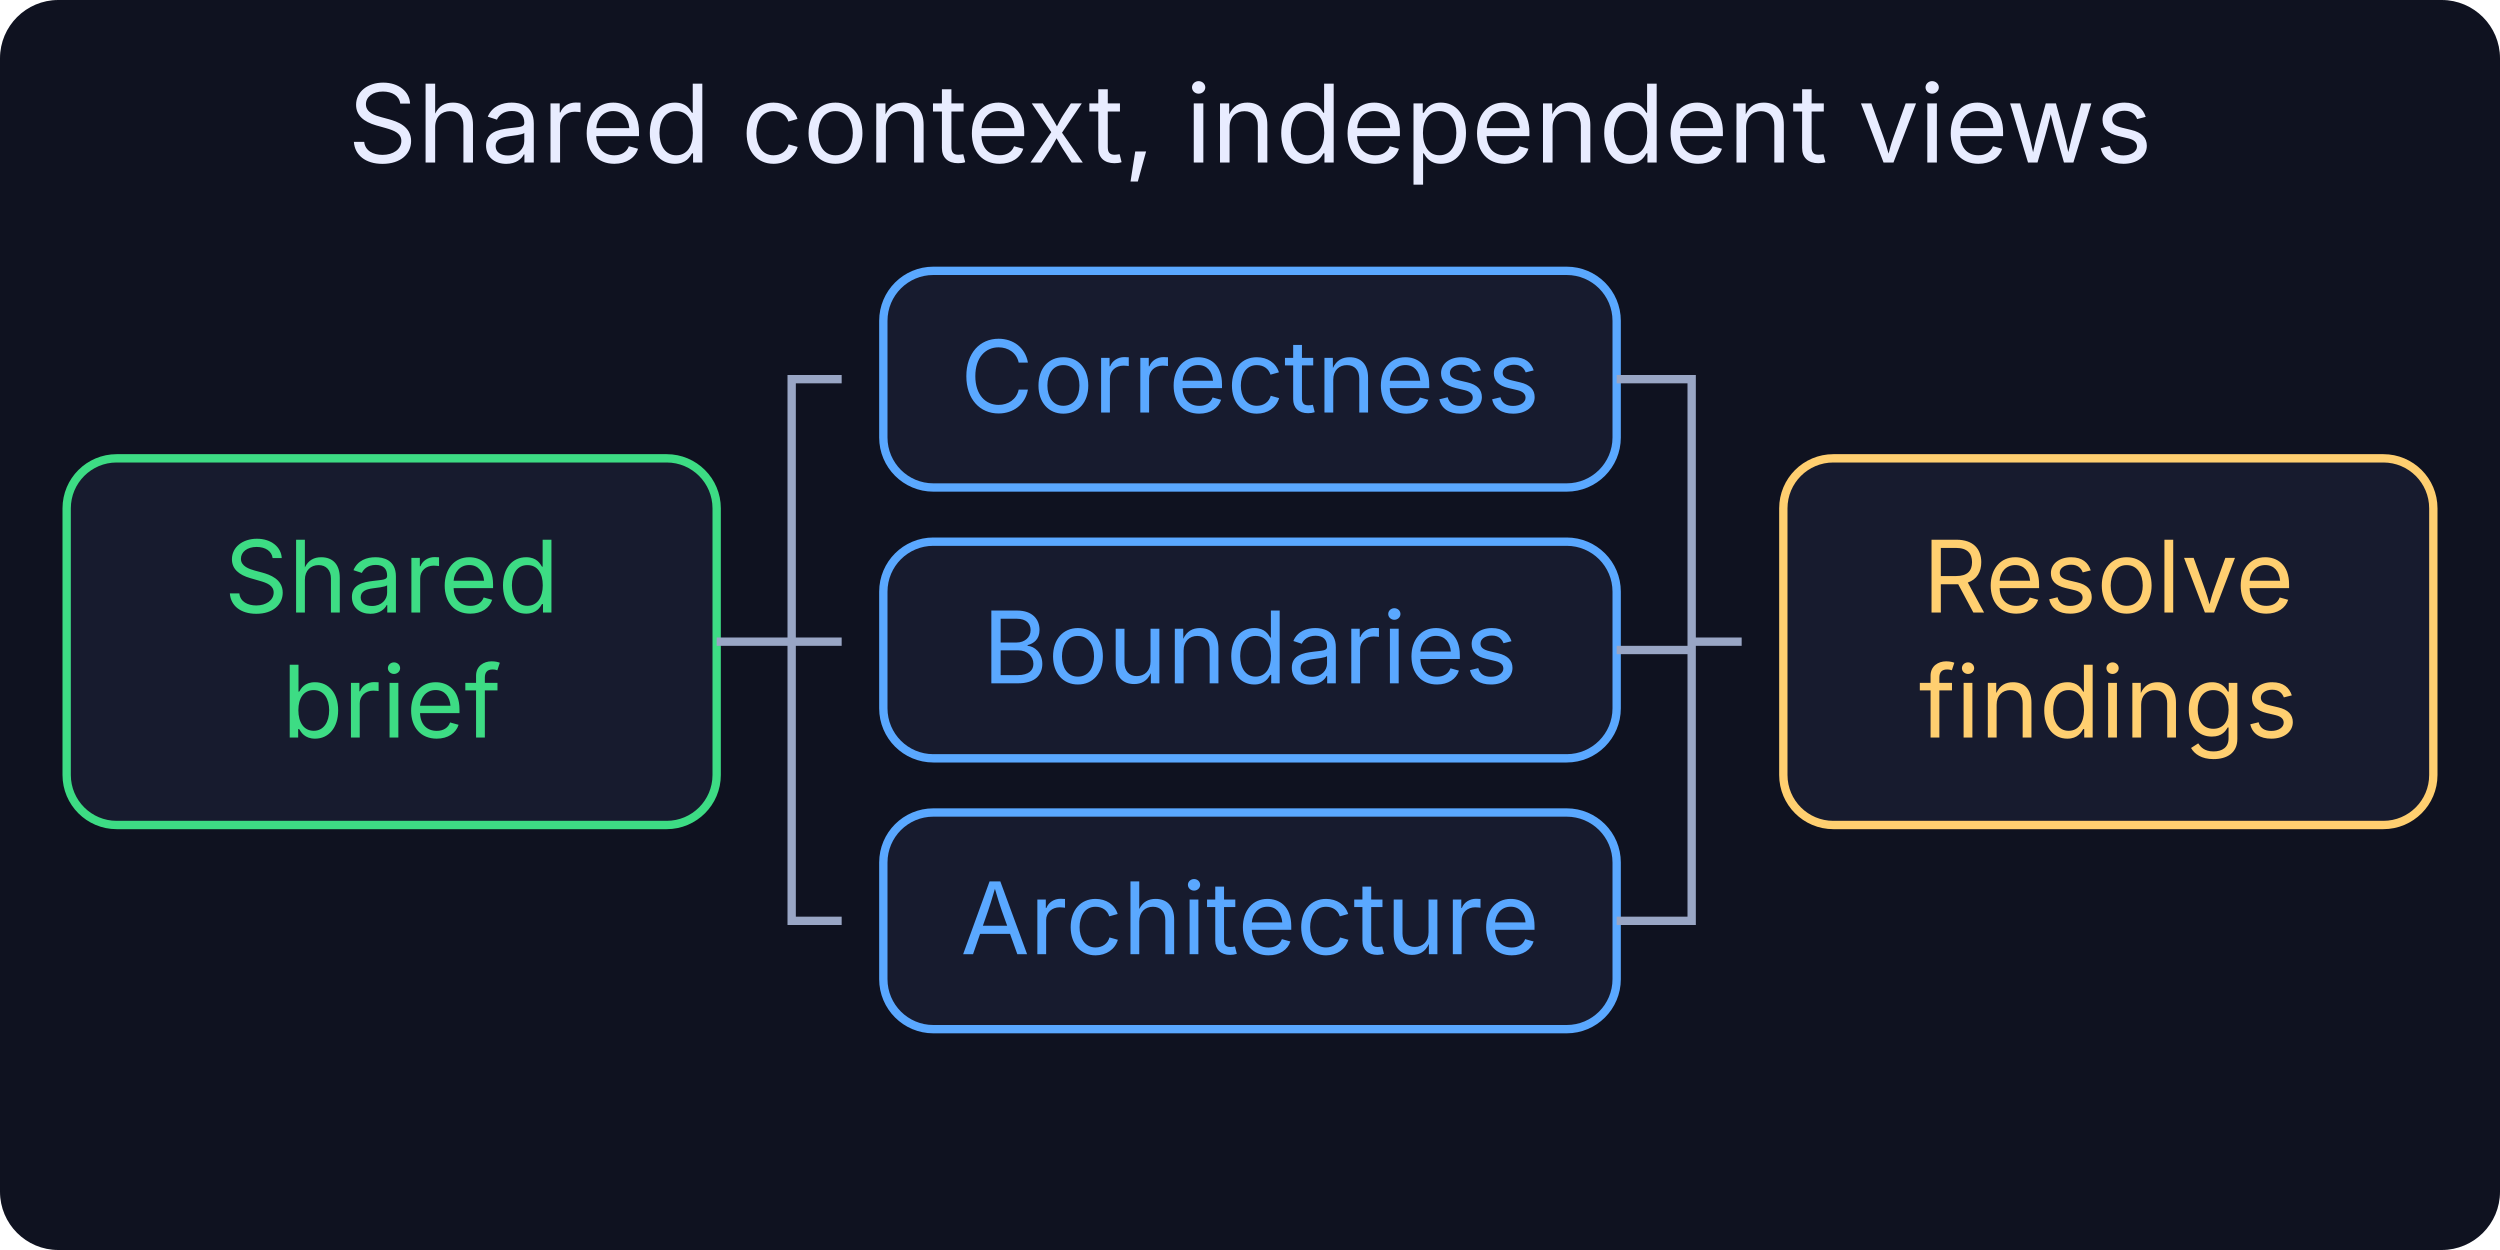
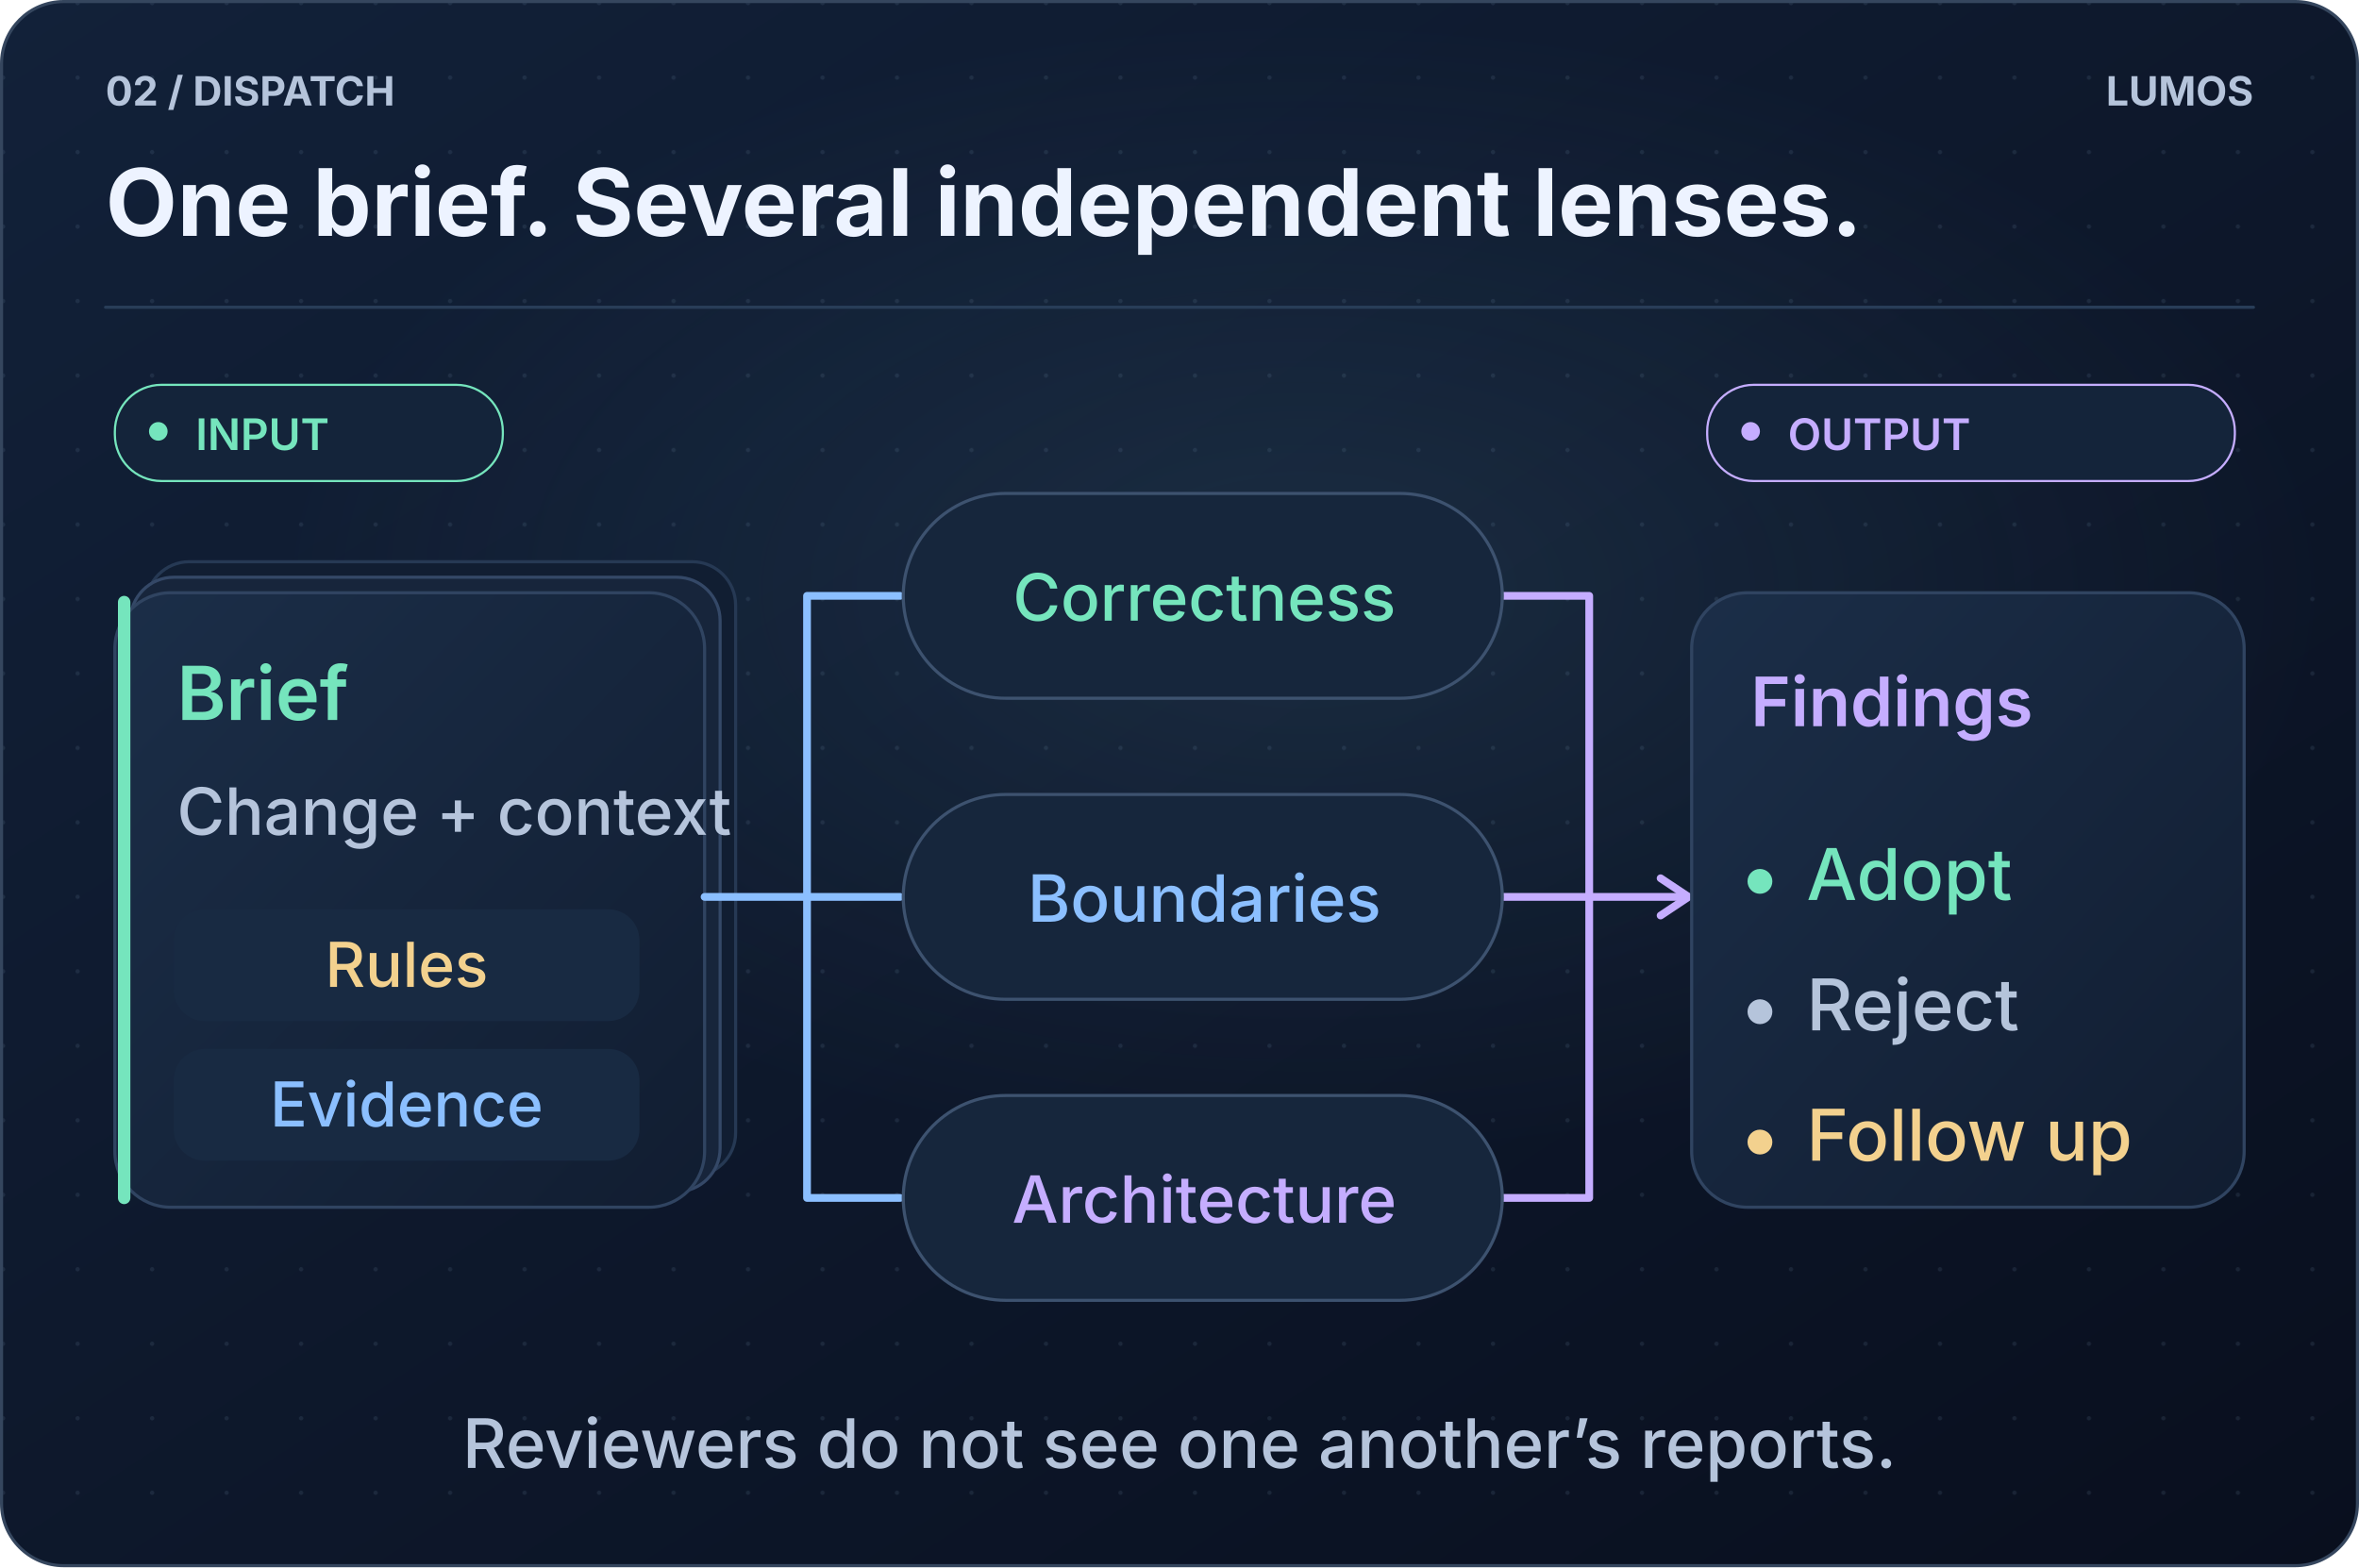
- <svg xmlns="http://www.w3.org/2000/svg" width="600" height="300" viewBox="0 0 600 300" role="img" aria-labelledby="title desc">
-   <rect width="600" height="300" rx="14" fill="#0f1220" />
-   <g font-family="Inter, 'PingFang TC', 'Microsoft JhengHei', system-ui, sans-serif">
-     <text x="300" y="39" text-anchor="middle" font-size="26" fill="#e8ecff">Shared context, independent views</text>
-     <rect x="16" y="110" width="156" height="88" rx="12" fill="#171b2e" stroke="#3ddc84" stroke-width="2" />
-     <text x="94" y="147" text-anchor="middle" font-size="24" fill="#3ddc84">Shared</text>
-     <text x="94" y="177" text-anchor="middle" font-size="24" fill="#3ddc84">brief</text>
-     <rect x="212" y="65" width="176" height="52" rx="12" fill="#171b2e" stroke="#5aa8ff" stroke-width="2" />
-     <text x="300" y="99" text-anchor="middle" font-size="24" fill="#5aa8ff">Correctness</text>
-     <rect x="212" y="130" width="176" height="52" rx="12" fill="#171b2e" stroke="#5aa8ff" stroke-width="2" />
-     <text x="300" y="164" text-anchor="middle" font-size="24" fill="#5aa8ff">Boundaries</text>
-     <rect x="212" y="195" width="176" height="52" rx="12" fill="#171b2e" stroke="#5aa8ff" stroke-width="2" />
-     <text x="300" y="229" text-anchor="middle" font-size="24" fill="#5aa8ff">Architecture</text>
-     <rect x="428" y="110" width="156" height="88" rx="12" fill="#171b2e" stroke="#ffcf70" stroke-width="2" />
-     <text x="506" y="147" text-anchor="middle" font-size="24" fill="#ffcf70">Resolve</text>
-     <text x="506" y="177" text-anchor="middle" font-size="24" fill="#ffcf70">findings</text>
-     <path d="M172 154H190V91H202 M190 154H202 M190 154V221H202 M388 91H406V154H418 M388 156H406 M388 221H406V154" fill="none" stroke="#99a6c5" stroke-width="2" />
+ <svg xmlns="http://www.w3.org/2000/svg" width="760" height="505" viewBox="0 0 760 505" role="img" aria-labelledby="title desc">
+   <defs>
+     <linearGradient id="bg" x1="0" y1="0" x2="1" y2="1">
+       <stop stop-color="#122139" />
+       <stop offset="1" stop-color="#090f1e" />
+     </linearGradient>
+     <linearGradient id="panel" x1="0" y1="0" x2="1" y2="1">
+       <stop stop-color="#1b2e48" />
+       <stop offset="1" stop-color="#111d31" />
+     </linearGradient>
+     <radialGradient id="halo">
+       <stop stop-color="#73b8d7" stop-opacity=".12" />
+       <stop offset="1" stop-color="#73b8d7" stop-opacity="0" />
+     </radialGradient>
+     <pattern id="grid" width="24" height="24" patternUnits="userSpaceOnUse">
+       <circle cx="1" cy="1" r=".7" fill="#718da9" opacity=".15" />
+     </pattern>
+   </defs>
+   <rect x=".5" y=".5" width="759" height="504" rx="20" fill="url(#bg)" stroke="#35465e" />
+   <rect x="1" y="1" width="758" height="503" rx="20" fill="url(#grid)" />
+   <ellipse cx="420" cy="190" rx="335" ry="185" fill="url(#halo)" />
+   <g font-family="Inter, 'PingFang TC', 'Noto Sans TC', 'Microsoft JhengHei', system-ui, sans-serif">
+     <text x="34" y="34" font-size="13" fill="#b5c4db" text-anchor="start" font-weight="650">02 / DISPATCH</text>
+     <text x="34" y="76" font-size="30" fill="#edf3ff" text-anchor="start" font-weight="650">One brief. Several independent lenses.</text>
+     <path d="M34 99H726" fill="none" stroke="#283d58" stroke-width="1" stroke-linecap="round" stroke-linejoin="round" />
+     <text x="726" y="34" font-size="13" fill="#b5c4db" text-anchor="end" font-weight="650">LUMOS</text>
+     <rect x="37" y="124" width="125" height="31" rx="15" fill="#14243a" stroke="#75e5bd" stroke-width="0.7" />
+     <circle cx="51" cy="139" r="3" fill="#75e5bd" stroke="none" stroke-width="1" />
+     <text x="63" y="145" font-size="14" fill="#75e5bd" text-anchor="start" font-weight="600">INPUT</text>
+     <rect x="47" y="181" width="190" height="198" rx="14" fill="#111e32" stroke="#263954" stroke-width="1" />
+     <rect x="42" y="186" width="190" height="198" rx="14" fill="#17253b" stroke="#344867" stroke-width="1" />
+     <rect x="37" y="191" width="190" height="198" rx="18" fill="url(#panel)" stroke="#304461" stroke-width="1" />
+     <rect x="38" y="192" width="4" height="196" rx="2" fill="#75e5bd" stroke="none" stroke-width="1" />
+     <text x="57" y="232" font-size="24" fill="#75e5bd" text-anchor="start" font-weight="600">Brief</text>
+     <text x="57" y="269" font-size="21" fill="#b5c4db" text-anchor="start" font-weight="450">Change + context</text>
+     <rect x="56" y="293" width="150" height="36" rx="10" fill="#182a42" stroke="none" stroke-width="1" />
+     <text x="131.0" y="318" font-size="20" fill="#f3d18e" text-anchor="middle" font-weight="550">Rules</text>
+     <rect x="56" y="338" width="150" height="36" rx="10" fill="#182a42" stroke="none" stroke-width="1" />
+     <text x="131.0" y="363" font-size="20" fill="#8bbfff" text-anchor="middle" font-weight="550">Evidence</text>
+     <path d="M227 289H260V192H290M260 289H290M260 289V386H290" fill="none" stroke="#8bbfff" stroke-width="2.5" stroke-linecap="round" stroke-linejoin="round" />
+     <path d="M484 192H512V289H543M484 289H512M484 386H512V289" fill="none" stroke="#c5adff" stroke-width="2.5" stroke-linecap="round" stroke-linejoin="round" />
+     <polyline points="535,283 544,289 535,295" fill="none" stroke="#c5adff" stroke-width="2.5" stroke-linecap="round" stroke-linejoin="round" />
+     <rect x="291" y="159" width="193" height="66" rx="33" fill="#16263c" stroke="#3d526f" stroke-width="1" />
+     <text x="388" y="200" font-size="21" fill="#75e5bd" text-anchor="middle" font-weight="550">Correctness</text>
+     <rect x="291" y="256" width="193" height="66" rx="33" fill="#16263c" stroke="#3d526f" stroke-width="1" />
+     <text x="388" y="297" font-size="21" fill="#8bbfff" text-anchor="middle" font-weight="550">Boundaries</text>
+     <rect x="291" y="353" width="193" height="66" rx="33" fill="#16263c" stroke="#3d526f" stroke-width="1" />
+     <text x="388" y="394" font-size="21" fill="#c5adff" text-anchor="middle" font-weight="550">Architecture</text>
+     <rect x="550" y="124" width="170" height="31" rx="15" fill="#14243a" stroke="#c5adff" stroke-width="0.7" />
+     <circle cx="564" cy="139" r="3" fill="#c5adff" stroke="none" stroke-width="1" />
+     <text x="576" y="145" font-size="14" fill="#c5adff" text-anchor="start" font-weight="600">OUTPUT</text>
+     <rect x="545" y="191" width="178" height="198" rx="18" fill="url(#panel)" stroke="#304461" stroke-width="1" />
+     <text x="564" y="234" font-size="22" fill="#c5adff" text-anchor="start" font-weight="600">Findings</text>
+     <circle cx="567" cy="284" r="4" fill="#75e5bd" stroke="none" stroke-width="1" />
+     <text x="582" y="290" font-size="23" fill="#75e5bd" text-anchor="start" font-weight="450">Adopt</text>
+     <circle cx="567" cy="326" r="4" fill="#b5c4db" stroke="none" stroke-width="1" />
+     <text x="582" y="332" font-size="23" fill="#b5c4db" text-anchor="start" font-weight="450">Reject</text>
+     <circle cx="567" cy="368" r="4" fill="#f3d18e" stroke="none" stroke-width="1" />
+     <text x="582" y="374" font-size="23" fill="#f3d18e" text-anchor="start" font-weight="450">Follow up</text>
+     <text x="380" y="473" font-size="22" fill="#b5c4db" text-anchor="middle" font-weight="450">Reviewers do not see one another’s reports.</text>
  </g>
</svg>
